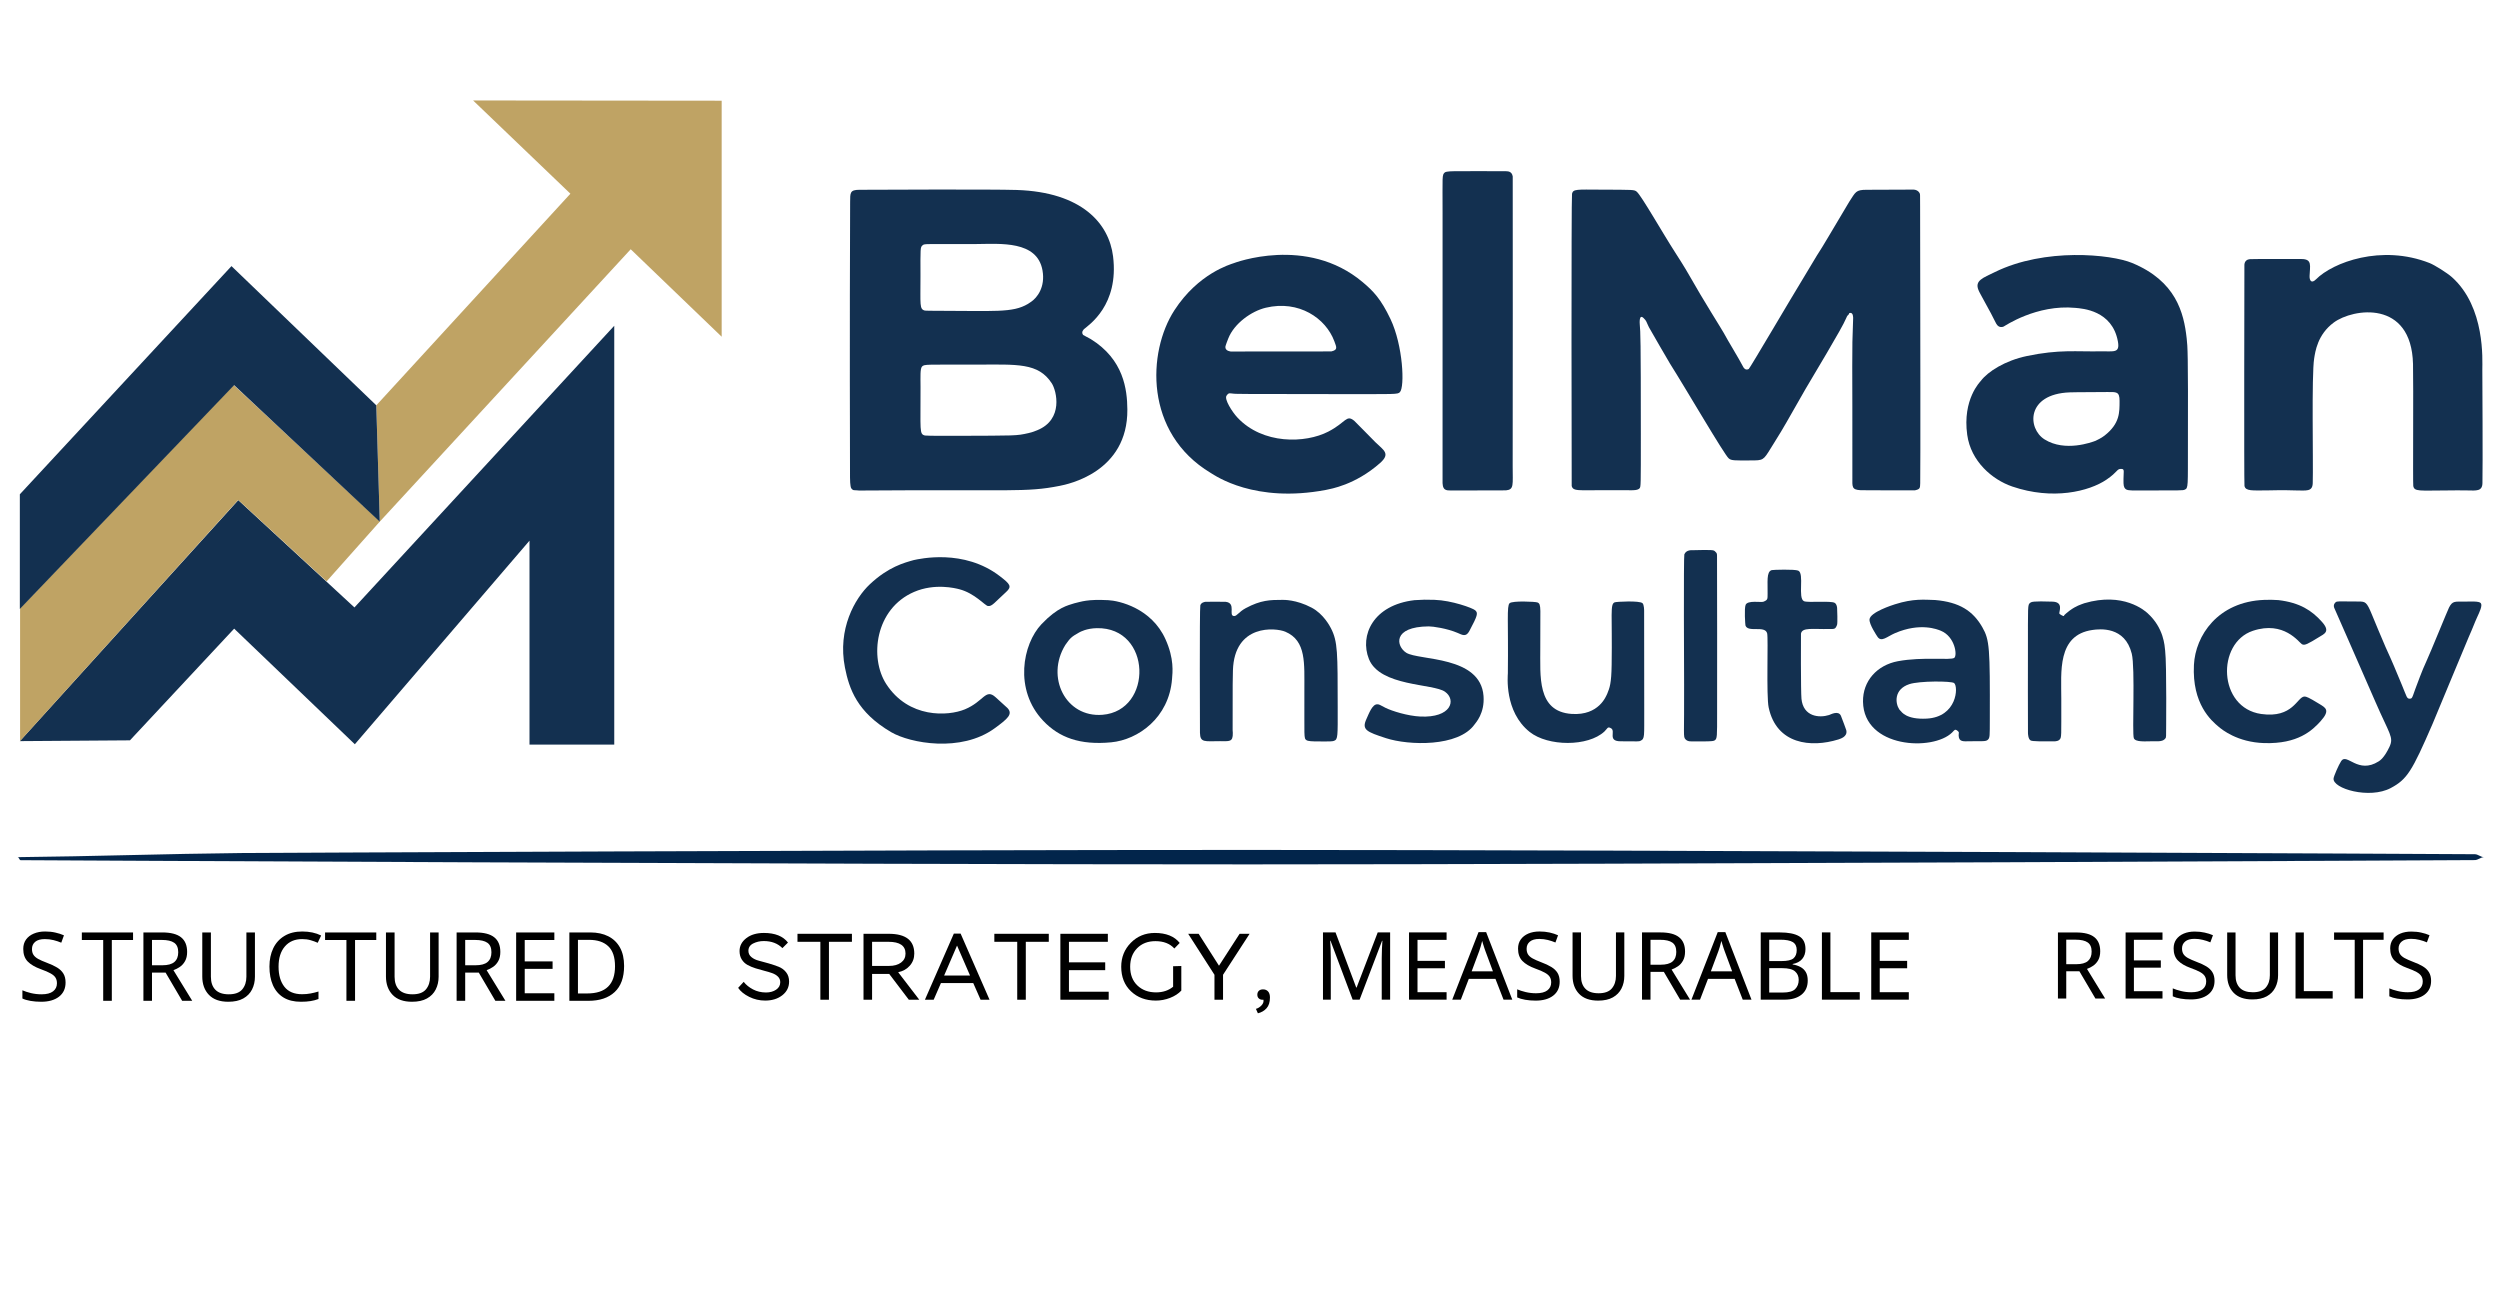
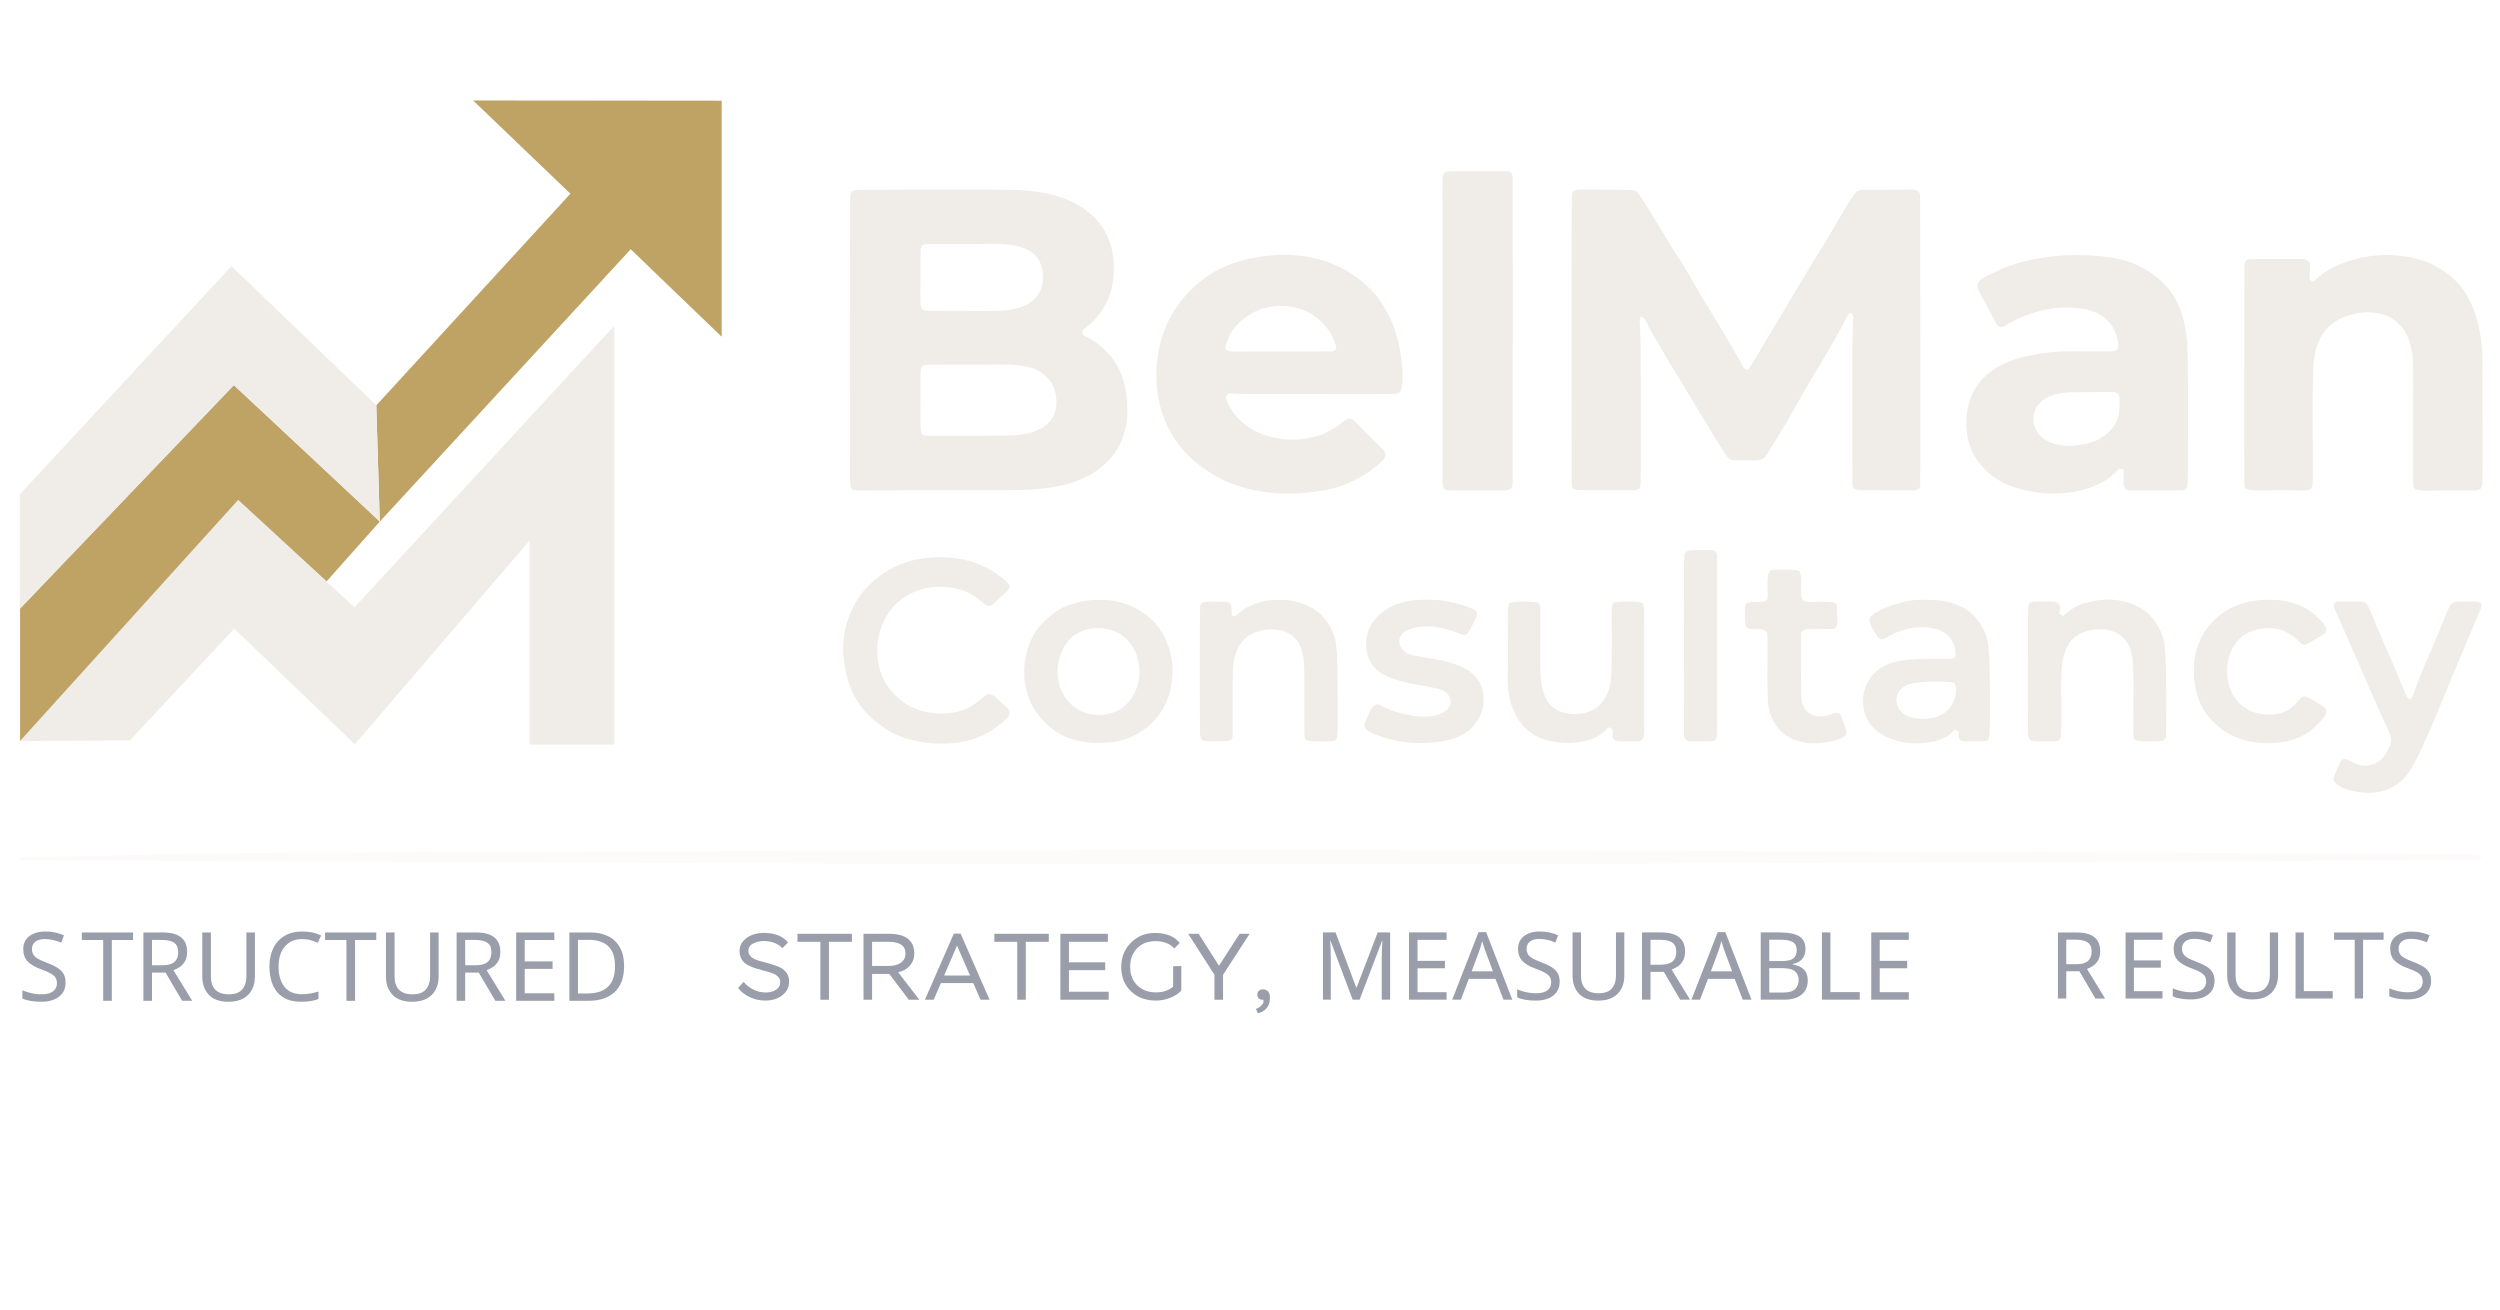
- <svg xmlns="http://www.w3.org/2000/svg" width="100%" height="100%" viewBox="0 0 865 453" version="1.1" xml:space="preserve" style="fill-rule:evenodd;clip-rule:evenodd;stroke-linejoin:round;stroke-miterlimit:2;">
+ <svg xmlns="http://www.w3.org/2000/svg" width="100%" height="100%" viewBox="0 0 865 453" version="1.1" xml:space="preserve" style="fill:#9a9daa;fill-rule:evenodd;clip-rule:evenodd;stroke-linejoin:round;stroke-miterlimit:2;">
  <rect id="Artboard5" x="0" y="-0" width="864.999" height="452.428" style="fill:none;" />
  <g>
    <g id="logo_no_moto.png">
-       <path d="M639.783,69.896c2.319,-3.542 2.288,-4.209 6.035,-4.229c1.268,-0.007 14.811,-0.082 15.856,-0.064c0.028,0 1.994,-0.203 2.627,1.479c0.08,0.213 0.044,0.218 0.103,33.318c0.009,5.341 0.111,62.401 -0.009,66.768c-0.049,1.769 -0.07,2.083 -1.806,2.482c-0.06,0.014 -17.4,0.021 -18.757,-0.037c-3.217,-0.139 -2.918,-1.211 -2.913,-4.4c0.064,-42.053 -0.255,-42.051 0.267,-55.07c0.007,-0.178 0.091,-2.261 -1.278,-1.831c-0.155,0.049 -0.117,0.307 -0.217,0.434c-0.319,0.407 -0.495,0.281 -0.929,1.378c-1.327,3.359 -11.764,20.493 -14.05,24.464c-6.982,12.131 -6.833,12.206 -10.878,18.657c-3.329,5.308 -3.29,6.002 -6.623,6.049c-7.629,0.108 -8.212,0.038 -9.1,-0.722c-1.536,-1.314 -14.786,-24.054 -20.321,-32.808c-0.335,-0.53 -6.95,-11.919 -7.27,-12.562c-0.957,-1.921 -0.721,-2.076 -1.852,-3.162c-1.613,-1.549 -1.329,1.911 -1.313,2.109c0.251,3.057 0.377,4.585 0.376,38.333c-0,17.79 -0.001,17.862 -0.419,18.444c-0.532,0.743 -2.453,0.701 -2.674,0.696c-2.859,-0.061 -16.728,0.017 -16.831,0.015c-2.511,-0.049 -3.674,-0.159 -3.999,-1.468c-0.042,-0.171 -0.169,-99.977 0.113,-101.142c0.398,-1.646 1.601,-1.448 9.829,-1.41c11.571,0.054 11.704,-0.027 12.588,0.738c1.644,1.422 8.849,14.146 13.369,21.148c3.17,4.91 4.497,7.266 4.862,7.913c4.668,8.286 11.218,18.599 11.797,19.688c1.484,2.79 5.276,8.921 6.804,11.876c0.074,0.143 0.689,1.332 1.898,0.697c0.354,-0.186 16.053,-26.895 17.664,-29.425c0.191,-0.3 5.78,-9.642 5.922,-9.858c2.342,-3.55 4.695,-7.762 11.13,-18.498Z" style="fill:#133050;" />
-       <path d="M794.326,169.689c-5.925,-0.186 -6.611,-0.016 -9.904,-0.01c-5.083,0.009 -7.438,0.299 -7.832,-1.54c-0.184,-0.86 -0.033,-76.526 -0.03,-76.573c0.098,-1.323 1.02,-1.841 1.932,-1.901c1.298,-0.085 16.388,-0.047 17.813,-0.043c3.806,0.01 2.927,2.326 2.807,5.881c-0.049,1.465 0.583,2.805 2.248,1.127c5.778,-5.821 22.593,-12.189 39.297,-5.608c1.68,0.662 6.049,3.388 7.726,4.89c11.616,10.4 10.485,28.814 10.503,31.981c0.017,3.144 0.183,33.406 0.039,39.295c-0.069,2.84 -2.111,2.561 -5.199,2.5c-3.476,-0.069 -3.459,-0.006 -6.929,0.004c-9.797,0.026 -11.417,0.453 -11.805,-1.549c-0.162,-0.835 0.083,-35.356 -0.088,-42.213c-0.557,-22.393 -20.802,-19.217 -27.408,-14.342c-5.66,4.177 -6.424,10.128 -6.796,12.448c-0.936,5.839 -0.27,35.931 -0.492,43.137c-0.094,3.054 -2.271,2.519 -5.881,2.515Z" style="fill:#133050;" />
-       <path d="M502.268,169.714c-1.132,-0.146 -3.025,0.487 -3.143,-2.531c-0.015,-0.391 -0.016,-75.851 0.004,-93.301c0.015,-13.104 -0.257,-13.366 0.808,-14.238c0.487,-0.399 3.052,-0.407 3.32,-0.408c1.425,-0.004 16.072,-0.049 17.816,0.008c0.75,0.025 2.035,0.052 2.332,1.81c0.066,0.391 -0.011,92.212 -0.018,100.23c-0.006,6.55 0.532,8.097 -2.328,8.381c-0.008,0.001 -17.288,0.044 -18.791,0.048Z" style="fill:#133050;" />
-       <path d="M316.165,193.785c1.886,-0.384 17.306,-4.049 29.825,5.601c3.532,2.723 4.21,3.54 2.148,5.421c-4.178,3.812 -4.898,5.061 -6.309,4.874c-1.053,-0.139 -4.546,-4.424 -9.939,-5.816c-1.211,-0.313 -8.409,-2.17 -15.616,0.939c-13.562,5.85 -15.46,22.846 -9.652,31.848c7.736,11.99 21.443,11.177 27.213,8.785c6.617,-2.743 7.14,-7.367 10.637,-4.197c0.329,0.299 4.045,3.667 4.111,3.737c1.977,2.1 0.084,3.719 -4.454,7.026c-11.606,8.46 -29.204,5.166 -35.76,1.338c-11.836,-6.912 -14.561,-15.03 -16.011,-22.327c-2.66,-13.393 3.467,-24.026 8.604,-28.854c6.432,-6.045 11.92,-7.45 15.203,-8.375Z" style="fill:#133050;" />
-       <path d="M837.305,234.12c1.092,-2.645 0.992,-2.665 2.196,-5.247c1.369,-2.935 7.406,-17.787 7.867,-18.677c1.226,-2.368 2.021,-2.017 5.369,-2.037c2.163,-0.013 5.04,-0.219 5.619,0.527c0.654,0.844 -0.437,3.065 -1.247,4.831c-1.029,2.245 -1.328,3.307 -2.926,6.89c-0.738,1.655 -12.002,28.874 -12.556,30.15c-7.077,16.306 -8.739,19.066 -14.421,22.103c-7.349,3.929 -20.214,0.21 -19.791,-3.333c0.095,-0.795 1.735,-4.632 2.643,-6.004c1.96,-2.962 5.755,4.705 12.982,0.099c0.423,-0.269 1.939,-1.236 3.716,-5.023c1.567,-3.34 0.034,-4.27 -4.858,-15.544c-5.443,-12.542 -14.223,-32.439 -14.272,-32.579c-0.41,-1.171 0.404,-1.803 0.529,-1.901c0.501,-0.389 0.561,-0.315 7.953,-0.251c2.317,0.02 2.755,0.108 4.523,4.395c0.378,0.918 3.894,9.446 4.803,11.438c2.933,6.427 2.839,6.443 5.57,12.925c1.819,4.318 1.679,4.947 2.902,4.852c0.967,-0.075 0.622,-0.548 3.399,-7.614Z" style="fill:#133050;" />
-       <path d="M721.164,208.72c13.491,-3.979 20.924,2.562 21.874,3.421c5.721,5.179 5.911,11.377 6.101,12.938c0.588,4.835 0.325,29.422 0.322,29.465c-0.046,0.671 -0.002,0.702 -0.459,1.195c-0.896,0.966 -2.947,0.727 -4.179,0.734c-2.568,0.016 -5.983,0.361 -6.523,-1.076c-0.627,-1.671 0.52,-24.257 -0.715,-29.235c-2.365,-9.529 -11.071,-8.554 -13.595,-8.194c-12.276,1.751 -10.765,14.563 -10.782,23.844c-0.023,13.183 0.181,13.381 -0.682,14.175c-0.668,0.614 -1.888,0.518 -2.355,0.525c-7.543,0.115 -7.518,-0.292 -7.652,-0.378c-0.793,-0.513 -0.837,-2.336 -0.842,-2.551c-0.052,-2.169 -0.018,-26.188 -0.014,-28.465c0.023,-15.605 -0.124,-15.834 0.739,-16.503c0.491,-0.381 0.881,-0.683 7.778,-0.447c3.861,0.132 2.249,3.381 2.339,4.115c0.022,0.183 1.237,0.907 1.538,0.876c0.134,-0.014 0.104,-0.256 0.202,-0.348c0.137,-0.129 0.988,-0.927 1.796,-1.516c2.417,-1.761 3.799,-2.055 5.107,-2.574Z" style="fill:#133050;" />
-       <path d="M443.853,207.558c0.221,0.013 4.559,-0.169 9.979,2.694c4.103,2.167 6.305,6.413 6.663,7.103c2.409,4.644 2.319,8.556 2.349,27.402c0.016,9.983 0.089,11.069 -1.252,11.562c-0.514,0.189 -0.763,0.28 -6.846,0.2c-0.217,-0.003 -2.118,-0.028 -2.685,-0.403c-1.03,-0.681 -0.685,-1 -0.749,-17.246c-0.036,-9.237 0.756,-17.197 -6.604,-20.303c-3.285,-1.387 -17.624,-2.809 -18.116,13.405c-0.05,1.651 -0.132,4.344 -0.101,20.641c0.001,0.327 0.054,0.652 0.061,0.978c0.072,3.257 -1.195,2.846 -4.478,2.852c-5.227,0.01 -6.799,0.579 -6.888,-2.849c-0.014,-0.55 -0.165,-43.067 0.124,-44.14c0.282,-1.046 1.616,-1.21 1.789,-1.232c0.135,-0.017 6.567,-0.044 6.978,0.004c3.797,0.444 0.778,4.886 2.943,4.926c0.97,0.018 1.621,-1.452 3.99,-2.723c5.242,-2.813 8.422,-2.879 12.842,-2.873Z" style="fill:#133050;" />
-       <path d="M556.109,240.024c0.831,-2.042 1.426,-3.457 1.522,-9.997c0.259,-17.581 -0.628,-20.97 1.057,-21.625c0.568,-0.221 8.626,-0.658 9.626,0.307c0.554,0.535 0.554,2.446 0.554,2.663c-0,31.626 0.048,31.622 0.034,34.372c-0.046,9.065 0.286,9.862 -1.348,10.602c-0.5,0.227 -0.518,0.185 -6.875,0.139c-4.571,-0.033 -1.57,-3.493 -3.224,-4.482c-1.295,-0.774 -1.233,0.079 -2.328,1.1c-5.675,5.29 -19.505,5.204 -25.853,0.156c-8.888,-7.069 -7.562,-19.579 -7.554,-20.296c0.205,-17.933 -0.444,-23.285 0.608,-24.255c0.982,-0.905 8.896,-0.553 9.628,-0.263c1.483,0.587 0.896,2.133 0.984,15.69c0.062,9.59 -1.289,22.089 10.885,22.883c9.46,0.617 11.898,-6.218 12.284,-6.995Z" style="fill:#133050;" />
-       <path d="M489.416,207.657c3.455,-0.166 3.439,-0.228 6.906,-0.115c6.027,0.198 13.191,2.841 14.068,3.598c1.127,0.973 0.85,1.826 -2.003,7.21c-1.161,2.192 -2.494,1.304 -4.038,0.643c-3.68,-1.576 -8.604,-2.275 -10.017,-2.263c-12.711,0.107 -11.233,6.937 -7.763,9.123c4.366,2.75 25.685,0.942 26.733,14.966c0.446,5.97 -2.705,9.265 -3.109,9.836c-5.549,7.833 -22.763,7.321 -30.645,4.749c-6.712,-2.191 -8.467,-2.899 -6.764,-6.624c0.894,-1.954 2.028,-5.123 3.747,-5.094c0.837,0.014 0.777,0.203 2.879,1.234c2.282,1.119 7.616,2.784 11.957,2.999c10.794,0.534 12.596,-5.743 8.605,-8.577c-4.046,-2.873 -22.506,-1.772 -26.326,-11.316c-3.268,-8.163 1.434,-18.699 15.772,-20.37Z" style="fill:#133050;" />
-       <path d="M788.368,207.64c7.404,0.897 11.512,3.585 15.026,7.52c3.011,3.372 0.827,4.151 -1.015,5.278c-3.78,2.314 -4.973,3.02 -5.92,2.453c-1.025,-0.614 -6.216,-8.226 -16.978,-4.628c-12.641,4.227 -12.049,26.654 2.906,28.778c11.006,1.563 12.419,-5.913 14.917,-6.039c0.651,-0.033 1.485,0.293 5.092,2.499c2.187,1.338 4.01,2.138 0.603,5.95c-2.978,3.333 -7.936,7.996 -19.554,7.659c-9.357,-0.271 -14.721,-4.752 -15.745,-5.607c-2.585,-2.159 -9.28,-7.894 -8.6,-21.452c0.506,-10.088 8.223,-21.871 24.339,-22.491c2.472,-0.095 2.457,-0.015 4.929,0.078Z" style="fill:#133050;" />
-       <path d="M636.032,255.865c-9.396,2.896 -21.338,1.723 -24.07,-11.061c-0.868,-4.063 -0.093,-23.921 -0.524,-25.65c-0.725,-2.91 -6.685,-0.146 -7.511,-2.753c-0.069,-0.219 -0.463,-5.87 0.059,-7.123c0.7,-1.682 5.367,-0.767 6.141,-1.075c1.617,-0.643 1.423,-0.982 1.462,-2.702c0.09,-3.975 -0.512,-7.704 1.44,-8.244c0.426,-0.118 7.871,-0.351 9.139,0.172c2.266,0.935 -0.273,9.621 2.038,10.595c1.357,0.572 9.359,-0.231 10.612,0.574c0.768,0.493 0.817,1.652 0.824,1.811c0.02,0.464 0.219,5.158 -0.025,5.8c-0.602,1.582 -0.944,1.402 -2.657,1.433c-5.842,0.103 -9.413,-0.649 -9.823,1.603c-0.027,0.15 -0.079,20.014 0.172,22.548c0.615,6.205 6.165,6.684 9.549,5.605c0.562,-0.179 3.236,-1.7 4.107,0.28c0.406,0.921 1.834,4.914 1.845,4.959c0.555,2.358 -2.207,2.994 -2.777,3.231Z" style="fill:#133050;" />
-       <path d="M297.332,169.726c-1.838,-0.231 -2.059,0.164 -2.772,-0.742c-0.446,-0.568 -0.455,-3.467 -0.456,-3.771c-0.022,-7.621 -0.147,-50.781 0.04,-95.26c0.014,-3.254 -0.089,-4.269 3.184,-4.285c4.357,-0.021 45.86,-0.221 54.464,0.062c22.619,0.745 31.92,11.666 33.323,22.933c2.114,16.979 -8.442,23.797 -9.995,25.174c-0.125,0.111 -1.159,1.028 -0.352,2.055c0.058,0.074 2.391,1.28 2.618,1.42c11.472,7.09 12.615,17.525 12.679,24.335c0.203,21.783 -20.653,25.914 -23.439,26.465c-11.739,2.325 -16.48,1.214 -69.293,1.612Zm58.32,-64.566c0.376,-0.257 0.762,-0.498 1.138,-0.755c2.016,-1.378 4.957,-5.012 3.908,-10.881c-1.851,-10.355 -14.613,-9.137 -22.777,-9.088c-17.808,0.108 -17.941,-0.209 -18.686,0.418c-0.855,0.72 -0.764,0.912 -0.749,10.635c0.016,10.061 -0.428,11.532 1.571,11.98c0.26,0.058 2.773,0.059 3.014,0.059c21.141,0.01 27.247,0.786 32.58,-2.367Zm0.181,44.696c0.981,-0.275 1.001,-0.167 3.028,-0.985c9.196,-3.71 6.714,-13.672 5.068,-16.218c-4.661,-7.212 -11.934,-6.523 -26.006,-6.495c-17.377,0.034 -18.081,-0.207 -18.906,0.673c-0.671,0.716 -0.524,3.505 -0.512,6.957c0.05,15.307 -0.495,16.431 1.547,16.901c0.637,0.147 10.066,0.109 10.942,0.106c20.594,-0.082 20.621,0.027 24.841,-0.939Z" style="fill:#133050;" />
-       <path d="M586.419,256.526c-1.206,-0.03 -2.415,0.195 -3.254,-0.739c-0.837,-0.932 -0.385,-1.134 -0.464,-18.887c-0.016,-3.607 -0.197,-44.409 0.078,-45.091c0.656,-1.624 2.627,-1.433 2.632,-1.433c7.33,-0.185 7.471,-0.059 7.944,0.363c0.85,0.759 0.711,0.865 0.737,1.982c0.066,2.857 0.031,49.682 0.028,54.002c-0.006,8.042 0.081,8.963 -0.94,9.501c-0.709,0.374 -3.305,0.292 -6.76,0.304Z" style="fill:#133050;" />
-       <path d="M371.676,208.75c2.507,-0.576 4.44,-1.465 11.775,-1.091c3.762,0.192 14.961,2.732 19.813,13.531c3.055,6.8 2.442,11.434 2.259,13.771c-1.051,13.396 -11.728,20.995 -21.041,21.881c-10.789,1.026 -18.007,-1.63 -23.512,-7.427c-10.197,-10.738 -7.153,-26.572 -0.604,-33.459c5.635,-5.926 9.176,-6.493 11.311,-7.206Zm-3.067,14.4c-6.877,11.088 0.071,25.175 12.838,24.169c17.579,-1.384 17.127,-30.328 -1.941,-29.976c-3.533,0.065 -5.693,1.255 -6.135,1.498c-2.907,1.601 -3.174,2.11 -4.762,4.308Z" style="fill:#133050;" />
-       <path d="M458.789,169.507c-24.663,4.674 -38.238,-4.881 -39.914,-5.889c-23.023,-13.85 -21.87,-41.868 -12.527,-56.272c8.264,-12.739 19.314,-15.851 20.488,-16.276c0.111,-0.04 25.267,-9.727 44.622,6.528c3.713,3.118 6.339,5.826 9.649,12.792c4.364,9.184 4.982,23.528 3.257,25.285c-0.811,0.826 -1.001,0.691 -22.688,0.687c-33.695,-0.006 -33.692,-0.076 -34.654,-0.128c-1.503,-0.082 -1.805,-0.554 -2.647,0.679c-0.831,1.218 1.934,5.585 3.775,7.557c8.728,9.352 23.495,8.99 31.457,4.861c6.194,-3.212 6.182,-6.02 8.972,-3.726c0.49,0.403 5.952,6.082 7.342,7.435c2.836,2.761 5.297,3.898 1.545,7.203c-8.649,7.619 -17.111,8.917 -18.677,9.264Zm-25.821,-47.9c15.712,0.022 27.63,-0.002 27.67,-0.012c2.282,-0.551 1.85,-1.349 1.043,-3.521c-2.965,-7.98 -12.263,-14.332 -23.719,-11.601c-4.99,1.19 -10.912,5.431 -12.965,10.602c-0.093,0.233 -1.021,2.571 -1.026,2.963c-0.02,1.476 1.872,1.591 2.083,1.604c0.552,0.034 0.547,-0.033 6.914,-0.034Z" style="fill:#133050;" />
-       <path d="M737.894,169.705c-1.337,-0.167 -3.096,0.286 -3.159,-2.519c-0.094,-4.177 0.574,-4.912 -0.796,-4.947c-1.591,-0.04 -1.079,0.987 -5.108,3.722c-6.025,4.091 -18.619,7.164 -32.582,2.377c-6.964,-2.387 -14.314,-8.699 -15.59,-17.882c-1.709,-12.293 4.522,-18.408 4.718,-18.672c2.372,-3.186 8.36,-7.015 15.93,-8.6c11.279,-2.362 17.036,-1.455 25.697,-1.623c4.323,-0.084 6.562,0.77 5.784,-3.457c-1.977,-10.73 -12.248,-11.346 -14.716,-11.579c-13.451,-1.271 -24.475,6.321 -24.806,6.461c-0.203,0.086 -1.633,0.693 -2.571,-0.999c-0.95,-1.715 -0.843,-1.755 -1.778,-3.476c-3.943,-7.258 -3.985,-7.234 -4.369,-8.164c-1.362,-3.303 1.614,-4.207 5.644,-6.192c17.326,-8.535 40.241,-6.183 47.529,-3.165c15.145,6.274 17.897,17.174 18.874,26.115c0.316,2.889 0.518,4.741 0.426,36.324c-0.044,14.985 0.195,15.478 -1.155,16.018c-0.615,0.246 -0.638,0.293 -17.971,0.257Zm-12.836,-17.184c0.609,-0.323 1.921,-0.875 3.109,-1.802c5.335,-4.163 5.195,-8.079 5.202,-12.019c0.006,-3.27 -1.103,-3.077 -4.387,-3.059c-11.319,0.061 -11.841,0.081 -12.87,0.12c-15.102,0.57 -14.688,12.54 -8.667,16.29c7.079,4.408 16.293,0.964 17.612,0.471Z" style="fill:#133050;" />
-       <path d="M669.57,207.608c8.38,0.723 13.06,3.741 16.31,9.407c2.549,4.444 2.662,7.171 2.596,31.673c-0.017,6.064 0.058,6.587 -0.712,7.294c-0.689,0.633 -1.878,0.436 -6.303,0.492c-2.013,0.025 -3.679,0.317 -3.767,-1.939c-0.037,-0.945 0.347,-1.115 -0.393,-1.688c-0.937,-0.726 -1.04,-0.216 -1.875,0.606c-6.619,6.515 -30.558,5.464 -30.825,-10.655c-0.119,-7.195 4.882,-12.671 12.053,-14.016c8.683,-1.628 18.337,-0.229 19.528,-1.168c1.121,-0.884 0.232,-7.348 -4.624,-9.361c-1.175,-0.487 -7.125,-2.953 -15.902,0.821c-2.704,1.163 -4.695,3.256 -6.035,1.261c-0.296,-0.44 -2.901,-4.318 -2.773,-6.017c0.188,-2.492 7.992,-4.977 8.771,-5.225c6.448,-2.053 10.193,-1.592 13.952,-1.485Zm-12.043,38.273c0.434,0.417 2.004,3.132 9.083,2.761c10.55,-0.552 11.048,-11.027 9.526,-12.295c-0.892,-0.744 -12.044,-0.792 -15.525,0.373c-5.372,1.798 -4.871,6.594 -3.464,8.73c0.105,0.16 0.275,0.271 0.38,0.431Z" style="fill:#133050;" />
+       <path d="M639.783,69.896c2.319,-3.542 2.288,-4.209 6.035,-4.229c1.268,-0.007 14.811,-0.082 15.856,-0.064c0.028,0 1.994,-0.203 2.627,1.479c0.08,0.213 0.044,0.218 0.103,33.318c0.009,5.341 0.111,62.401 -0.009,66.768c-0.049,1.769 -0.07,2.083 -1.806,2.482c-0.06,0.014 -17.4,0.021 -18.757,-0.037c-3.217,-0.139 -2.918,-1.211 -2.913,-4.4c0.064,-42.053 -0.255,-42.051 0.267,-55.07c0.007,-0.178 0.091,-2.261 -1.278,-1.831c-0.155,0.049 -0.117,0.307 -0.217,0.434c-0.319,0.407 -0.495,0.281 -0.929,1.378c-1.327,3.359 -11.764,20.493 -14.05,24.464c-6.982,12.131 -6.833,12.206 -10.878,18.657c-3.329,5.308 -3.29,6.002 -6.623,6.049c-7.629,0.108 -8.212,0.038 -9.1,-0.722c-1.536,-1.314 -14.786,-24.054 -20.321,-32.808c-0.335,-0.53 -6.95,-11.919 -7.27,-12.562c-0.957,-1.921 -0.721,-2.076 -1.852,-3.162c-1.613,-1.549 -1.329,1.911 -1.313,2.109c0.251,3.057 0.377,4.585 0.376,38.333c-0,17.79 -0.001,17.862 -0.419,18.444c-0.532,0.743 -2.453,0.701 -2.674,0.696c-2.859,-0.061 -16.728,0.017 -16.831,0.015c-2.511,-0.049 -3.674,-0.159 -3.999,-1.468c-0.042,-0.171 -0.169,-99.977 0.113,-101.142c0.398,-1.646 1.601,-1.448 9.829,-1.41c11.571,0.054 11.704,-0.027 12.588,0.738c1.644,1.422 8.849,14.146 13.369,21.148c3.17,4.91 4.497,7.266 4.862,7.913c4.668,8.286 11.218,18.599 11.797,19.688c1.484,2.79 5.276,8.921 6.804,11.876c0.074,0.143 0.689,1.332 1.898,0.697c0.354,-0.186 16.053,-26.895 17.664,-29.425c0.191,-0.3 5.78,-9.642 5.922,-9.858c2.342,-3.55 4.695,-7.762 11.13,-18.498Z" style="fill:#f0ede8;" />
+       <path d="M794.326,169.689c-5.925,-0.186 -6.611,-0.016 -9.904,-0.01c-5.083,0.009 -7.438,0.299 -7.832,-1.54c-0.184,-0.86 -0.033,-76.526 -0.03,-76.573c0.098,-1.323 1.02,-1.841 1.932,-1.901c1.298,-0.085 16.388,-0.047 17.813,-0.043c3.806,0.01 2.927,2.326 2.807,5.881c-0.049,1.465 0.583,2.805 2.248,1.127c5.778,-5.821 22.593,-12.189 39.297,-5.608c1.68,0.662 6.049,3.388 7.726,4.89c11.616,10.4 10.485,28.814 10.503,31.981c0.017,3.144 0.183,33.406 0.039,39.295c-0.069,2.84 -2.111,2.561 -5.199,2.5c-3.476,-0.069 -3.459,-0.006 -6.929,0.004c-9.797,0.026 -11.417,0.453 -11.805,-1.549c-0.162,-0.835 0.083,-35.356 -0.088,-42.213c-0.557,-22.393 -20.802,-19.217 -27.408,-14.342c-5.66,4.177 -6.424,10.128 -6.796,12.448c-0.936,5.839 -0.27,35.931 -0.492,43.137c-0.094,3.054 -2.271,2.519 -5.881,2.515Z" style="fill:#f0ede8;" />
+       <path d="M502.268,169.714c-1.132,-0.146 -3.025,0.487 -3.143,-2.531c-0.015,-0.391 -0.016,-75.851 0.004,-93.301c0.015,-13.104 -0.257,-13.366 0.808,-14.238c0.487,-0.399 3.052,-0.407 3.32,-0.408c1.425,-0.004 16.072,-0.049 17.816,0.008c0.75,0.025 2.035,0.052 2.332,1.81c0.066,0.391 -0.011,92.212 -0.018,100.23c-0.006,6.55 0.532,8.097 -2.328,8.381c-0.008,0.001 -17.288,0.044 -18.791,0.048Z" style="fill:#f0ede8;" />
+       <path d="M316.165,193.785c1.886,-0.384 17.306,-4.049 29.825,5.601c3.532,2.723 4.21,3.54 2.148,5.421c-4.178,3.812 -4.898,5.061 -6.309,4.874c-1.053,-0.139 -4.546,-4.424 -9.939,-5.816c-1.211,-0.313 -8.409,-2.17 -15.616,0.939c-13.562,5.85 -15.46,22.846 -9.652,31.848c7.736,11.99 21.443,11.177 27.213,8.785c6.617,-2.743 7.14,-7.367 10.637,-4.197c0.329,0.299 4.045,3.667 4.111,3.737c1.977,2.1 0.084,3.719 -4.454,7.026c-11.606,8.46 -29.204,5.166 -35.76,1.338c-11.836,-6.912 -14.561,-15.03 -16.011,-22.327c-2.66,-13.393 3.467,-24.026 8.604,-28.854c6.432,-6.045 11.92,-7.45 15.203,-8.375Z" style="fill:#f0ede8;" />
+       <path d="M837.305,234.12c1.092,-2.645 0.992,-2.665 2.196,-5.247c1.369,-2.935 7.406,-17.787 7.867,-18.677c1.226,-2.368 2.021,-2.017 5.369,-2.037c2.163,-0.013 5.04,-0.219 5.619,0.527c0.654,0.844 -0.437,3.065 -1.247,4.831c-1.029,2.245 -1.328,3.307 -2.926,6.89c-0.738,1.655 -12.002,28.874 -12.556,30.15c-7.077,16.306 -8.739,19.066 -14.421,22.103c-7.349,3.929 -20.214,0.21 -19.791,-3.333c0.095,-0.795 1.735,-4.632 2.643,-6.004c1.96,-2.962 5.755,4.705 12.982,0.099c0.423,-0.269 1.939,-1.236 3.716,-5.023c1.567,-3.34 0.034,-4.27 -4.858,-15.544c-5.443,-12.542 -14.223,-32.439 -14.272,-32.579c-0.41,-1.171 0.404,-1.803 0.529,-1.901c0.501,-0.389 0.561,-0.315 7.953,-0.251c2.317,0.02 2.755,0.108 4.523,4.395c0.378,0.918 3.894,9.446 4.803,11.438c2.933,6.427 2.839,6.443 5.57,12.925c1.819,4.318 1.679,4.947 2.902,4.852c0.967,-0.075 0.622,-0.548 3.399,-7.614Z" style="fill:#f0ede8;" />
+       <path d="M721.164,208.72c13.491,-3.979 20.924,2.562 21.874,3.421c5.721,5.179 5.911,11.377 6.101,12.938c0.588,4.835 0.325,29.422 0.322,29.465c-0.046,0.671 -0.002,0.702 -0.459,1.195c-0.896,0.966 -2.947,0.727 -4.179,0.734c-2.568,0.016 -5.983,0.361 -6.523,-1.076c-0.627,-1.671 0.52,-24.257 -0.715,-29.235c-2.365,-9.529 -11.071,-8.554 -13.595,-8.194c-12.276,1.751 -10.765,14.563 -10.782,23.844c-0.023,13.183 0.181,13.381 -0.682,14.175c-0.668,0.614 -1.888,0.518 -2.355,0.525c-7.543,0.115 -7.518,-0.292 -7.652,-0.378c-0.793,-0.513 -0.837,-2.336 -0.842,-2.551c-0.052,-2.169 -0.018,-26.188 -0.014,-28.465c0.023,-15.605 -0.124,-15.834 0.739,-16.503c0.491,-0.381 0.881,-0.683 7.778,-0.447c3.861,0.132 2.249,3.381 2.339,4.115c0.022,0.183 1.237,0.907 1.538,0.876c0.134,-0.014 0.104,-0.256 0.202,-0.348c0.137,-0.129 0.988,-0.927 1.796,-1.516c2.417,-1.761 3.799,-2.055 5.107,-2.574Z" style="fill:#f0ede8;" />
+       <path d="M443.853,207.558c0.221,0.013 4.559,-0.169 9.979,2.694c4.103,2.167 6.305,6.413 6.663,7.103c2.409,4.644 2.319,8.556 2.349,27.402c0.016,9.983 0.089,11.069 -1.252,11.562c-0.514,0.189 -0.763,0.28 -6.846,0.2c-0.217,-0.003 -2.118,-0.028 -2.685,-0.403c-1.03,-0.681 -0.685,-1 -0.749,-17.246c-0.036,-9.237 0.756,-17.197 -6.604,-20.303c-3.285,-1.387 -17.624,-2.809 -18.116,13.405c-0.05,1.651 -0.132,4.344 -0.101,20.641c0.001,0.327 0.054,0.652 0.061,0.978c0.072,3.257 -1.195,2.846 -4.478,2.852c-5.227,0.01 -6.799,0.579 -6.888,-2.849c-0.014,-0.55 -0.165,-43.067 0.124,-44.14c0.282,-1.046 1.616,-1.21 1.789,-1.232c0.135,-0.017 6.567,-0.044 6.978,0.004c3.797,0.444 0.778,4.886 2.943,4.926c0.97,0.018 1.621,-1.452 3.99,-2.723c5.242,-2.813 8.422,-2.879 12.842,-2.873Z" style="fill:#f0ede8;" />
+       <path d="M556.109,240.024c0.831,-2.042 1.426,-3.457 1.522,-9.997c0.259,-17.581 -0.628,-20.97 1.057,-21.625c0.568,-0.221 8.626,-0.658 9.626,0.307c0.554,0.535 0.554,2.446 0.554,2.663c-0,31.626 0.048,31.622 0.034,34.372c-0.046,9.065 0.286,9.862 -1.348,10.602c-0.5,0.227 -0.518,0.185 -6.875,0.139c-4.571,-0.033 -1.57,-3.493 -3.224,-4.482c-1.295,-0.774 -1.233,0.079 -2.328,1.1c-5.675,5.29 -19.505,5.204 -25.853,0.156c-8.888,-7.069 -7.562,-19.579 -7.554,-20.296c0.205,-17.933 -0.444,-23.285 0.608,-24.255c0.982,-0.905 8.896,-0.553 9.628,-0.263c1.483,0.587 0.896,2.133 0.984,15.69c0.062,9.59 -1.289,22.089 10.885,22.883c9.46,0.617 11.898,-6.218 12.284,-6.995Z" style="fill:#f0ede8;" />
+       <path d="M489.416,207.657c3.455,-0.166 3.439,-0.228 6.906,-0.115c6.027,0.198 13.191,2.841 14.068,3.598c1.127,0.973 0.85,1.826 -2.003,7.21c-1.161,2.192 -2.494,1.304 -4.038,0.643c-3.68,-1.576 -8.604,-2.275 -10.017,-2.263c-12.711,0.107 -11.233,6.937 -7.763,9.123c4.366,2.75 25.685,0.942 26.733,14.966c0.446,5.97 -2.705,9.265 -3.109,9.836c-5.549,7.833 -22.763,7.321 -30.645,4.749c-6.712,-2.191 -8.467,-2.899 -6.764,-6.624c0.894,-1.954 2.028,-5.123 3.747,-5.094c0.837,0.014 0.777,0.203 2.879,1.234c2.282,1.119 7.616,2.784 11.957,2.999c10.794,0.534 12.596,-5.743 8.605,-8.577c-4.046,-2.873 -22.506,-1.772 -26.326,-11.316c-3.268,-8.163 1.434,-18.699 15.772,-20.37Z" style="fill:#f0ede8;" />
+       <path d="M788.368,207.64c7.404,0.897 11.512,3.585 15.026,7.52c3.011,3.372 0.827,4.151 -1.015,5.278c-3.78,2.314 -4.973,3.02 -5.92,2.453c-1.025,-0.614 -6.216,-8.226 -16.978,-4.628c-12.641,4.227 -12.049,26.654 2.906,28.778c11.006,1.563 12.419,-5.913 14.917,-6.039c0.651,-0.033 1.485,0.293 5.092,2.499c2.187,1.338 4.01,2.138 0.603,5.95c-2.978,3.333 -7.936,7.996 -19.554,7.659c-9.357,-0.271 -14.721,-4.752 -15.745,-5.607c-2.585,-2.159 -9.28,-7.894 -8.6,-21.452c0.506,-10.088 8.223,-21.871 24.339,-22.491c2.472,-0.095 2.457,-0.015 4.929,0.078Z" style="fill:#f0ede8;" />
+       <path d="M636.032,255.865c-9.396,2.896 -21.338,1.723 -24.07,-11.061c-0.868,-4.063 -0.093,-23.921 -0.524,-25.65c-0.725,-2.91 -6.685,-0.146 -7.511,-2.753c-0.069,-0.219 -0.463,-5.87 0.059,-7.123c0.7,-1.682 5.367,-0.767 6.141,-1.075c1.617,-0.643 1.423,-0.982 1.462,-2.702c0.09,-3.975 -0.512,-7.704 1.44,-8.244c0.426,-0.118 7.871,-0.351 9.139,0.172c2.266,0.935 -0.273,9.621 2.038,10.595c1.357,0.572 9.359,-0.231 10.612,0.574c0.768,0.493 0.817,1.652 0.824,1.811c0.02,0.464 0.219,5.158 -0.025,5.8c-0.602,1.582 -0.944,1.402 -2.657,1.433c-5.842,0.103 -9.413,-0.649 -9.823,1.603c-0.027,0.15 -0.079,20.014 0.172,22.548c0.615,6.205 6.165,6.684 9.549,5.605c0.562,-0.179 3.236,-1.7 4.107,0.28c0.406,0.921 1.834,4.914 1.845,4.959c0.555,2.358 -2.207,2.994 -2.777,3.231Z" style="fill:#f0ede8;" />
+       <path d="M297.332,169.726c-1.838,-0.231 -2.059,0.164 -2.772,-0.742c-0.446,-0.568 -0.455,-3.467 -0.456,-3.771c-0.022,-7.621 -0.147,-50.781 0.04,-95.26c0.014,-3.254 -0.089,-4.269 3.184,-4.285c4.357,-0.021 45.86,-0.221 54.464,0.062c22.619,0.745 31.92,11.666 33.323,22.933c2.114,16.979 -8.442,23.797 -9.995,25.174c-0.125,0.111 -1.159,1.028 -0.352,2.055c0.058,0.074 2.391,1.28 2.618,1.42c11.472,7.09 12.615,17.525 12.679,24.335c0.203,21.783 -20.653,25.914 -23.439,26.465c-11.739,2.325 -16.48,1.214 -69.293,1.612Zm58.32,-64.566c0.376,-0.257 0.762,-0.498 1.138,-0.755c2.016,-1.378 4.957,-5.012 3.908,-10.881c-1.851,-10.355 -14.613,-9.137 -22.777,-9.088c-17.808,0.108 -17.941,-0.209 -18.686,0.418c-0.855,0.72 -0.764,0.912 -0.749,10.635c0.016,10.061 -0.428,11.532 1.571,11.98c0.26,0.058 2.773,0.059 3.014,0.059c21.141,0.01 27.247,0.786 32.58,-2.367Zm0.181,44.696c0.981,-0.275 1.001,-0.167 3.028,-0.985c9.196,-3.71 6.714,-13.672 5.068,-16.218c-4.661,-7.212 -11.934,-6.523 -26.006,-6.495c-17.377,0.034 -18.081,-0.207 -18.906,0.673c-0.671,0.716 -0.524,3.505 -0.512,6.957c0.05,15.307 -0.495,16.431 1.547,16.901c0.637,0.147 10.066,0.109 10.942,0.106c20.594,-0.082 20.621,0.027 24.841,-0.939Z" style="fill:#f0ede8;" />
+       <path d="M586.419,256.526c-1.206,-0.03 -2.415,0.195 -3.254,-0.739c-0.837,-0.932 -0.385,-1.134 -0.464,-18.887c-0.016,-3.607 -0.197,-44.409 0.078,-45.091c0.656,-1.624 2.627,-1.433 2.632,-1.433c7.33,-0.185 7.471,-0.059 7.944,0.363c0.85,0.759 0.711,0.865 0.737,1.982c0.066,2.857 0.031,49.682 0.028,54.002c-0.006,8.042 0.081,8.963 -0.94,9.501c-0.709,0.374 -3.305,0.292 -6.76,0.304Z" style="fill:#f0ede8;" />
+       <path d="M371.676,208.75c2.507,-0.576 4.44,-1.465 11.775,-1.091c3.762,0.192 14.961,2.732 19.813,13.531c3.055,6.8 2.442,11.434 2.259,13.771c-1.051,13.396 -11.728,20.995 -21.041,21.881c-10.789,1.026 -18.007,-1.63 -23.512,-7.427c-10.197,-10.738 -7.153,-26.572 -0.604,-33.459c5.635,-5.926 9.176,-6.493 11.311,-7.206Zm-3.067,14.4c-6.877,11.088 0.071,25.175 12.838,24.169c17.579,-1.384 17.127,-30.328 -1.941,-29.976c-3.533,0.065 -5.693,1.255 -6.135,1.498c-2.907,1.601 -3.174,2.11 -4.762,4.308Z" style="fill:#f0ede8;" />
+       <path d="M458.789,169.507c-24.663,4.674 -38.238,-4.881 -39.914,-5.889c-23.023,-13.85 -21.87,-41.868 -12.527,-56.272c8.264,-12.739 19.314,-15.851 20.488,-16.276c0.111,-0.04 25.267,-9.727 44.622,6.528c3.713,3.118 6.339,5.826 9.649,12.792c4.364,9.184 4.982,23.528 3.257,25.285c-0.811,0.826 -1.001,0.691 -22.688,0.687c-33.695,-0.006 -33.692,-0.076 -34.654,-0.128c-1.503,-0.082 -1.805,-0.554 -2.647,0.679c-0.831,1.218 1.934,5.585 3.775,7.557c8.728,9.352 23.495,8.99 31.457,4.861c6.194,-3.212 6.182,-6.02 8.972,-3.726c0.49,0.403 5.952,6.082 7.342,7.435c2.836,2.761 5.297,3.898 1.545,7.203c-8.649,7.619 -17.111,8.917 -18.677,9.264Zm-25.821,-47.9c15.712,0.022 27.63,-0.002 27.67,-0.012c2.282,-0.551 1.85,-1.349 1.043,-3.521c-2.965,-7.98 -12.263,-14.332 -23.719,-11.601c-4.99,1.19 -10.912,5.431 -12.965,10.602c-0.093,0.233 -1.021,2.571 -1.026,2.963c-0.02,1.476 1.872,1.591 2.083,1.604c0.552,0.034 0.547,-0.033 6.914,-0.034Z" style="fill:#f0ede8;" />
+       <path d="M737.894,169.705c-1.337,-0.167 -3.096,0.286 -3.159,-2.519c-0.094,-4.177 0.574,-4.912 -0.796,-4.947c-1.591,-0.04 -1.079,0.987 -5.108,3.722c-6.025,4.091 -18.619,7.164 -32.582,2.377c-6.964,-2.387 -14.314,-8.699 -15.59,-17.882c-1.709,-12.293 4.522,-18.408 4.718,-18.672c2.372,-3.186 8.36,-7.015 15.93,-8.6c11.279,-2.362 17.036,-1.455 25.697,-1.623c4.323,-0.084 6.562,0.77 5.784,-3.457c-1.977,-10.73 -12.248,-11.346 -14.716,-11.579c-13.451,-1.271 -24.475,6.321 -24.806,6.461c-0.203,0.086 -1.633,0.693 -2.571,-0.999c-0.95,-1.715 -0.843,-1.755 -1.778,-3.476c-3.943,-7.258 -3.985,-7.234 -4.369,-8.164c-1.362,-3.303 1.614,-4.207 5.644,-6.192c17.326,-8.535 40.241,-6.183 47.529,-3.165c15.145,6.274 17.897,17.174 18.874,26.115c0.316,2.889 0.518,4.741 0.426,36.324c-0.044,14.985 0.195,15.478 -1.155,16.018c-0.615,0.246 -0.638,0.293 -17.971,0.257Zm-12.836,-17.184c0.609,-0.323 1.921,-0.875 3.109,-1.802c5.335,-4.163 5.195,-8.079 5.202,-12.019c0.006,-3.27 -1.103,-3.077 -4.387,-3.059c-11.319,0.061 -11.841,0.081 -12.87,0.12c-15.102,0.57 -14.688,12.54 -8.667,16.29c7.079,4.408 16.293,0.964 17.612,0.471Z" style="fill:#f0ede8;" />
+       <path d="M669.57,207.608c8.38,0.723 13.06,3.741 16.31,9.407c2.549,4.444 2.662,7.171 2.596,31.673c-0.017,6.064 0.058,6.587 -0.712,7.294c-0.689,0.633 -1.878,0.436 -6.303,0.492c-2.013,0.025 -3.679,0.317 -3.767,-1.939c-0.037,-0.945 0.347,-1.115 -0.393,-1.688c-0.937,-0.726 -1.04,-0.216 -1.875,0.606c-6.619,6.515 -30.558,5.464 -30.825,-10.655c-0.119,-7.195 4.882,-12.671 12.053,-14.016c8.683,-1.628 18.337,-0.229 19.528,-1.168c1.121,-0.884 0.232,-7.348 -4.624,-9.361c-1.175,-0.487 -7.125,-2.953 -15.902,0.821c-2.704,1.163 -4.695,3.256 -6.035,1.261c-0.296,-0.44 -2.901,-4.318 -2.773,-6.017c0.188,-2.492 7.992,-4.977 8.771,-5.225c6.448,-2.053 10.193,-1.592 13.952,-1.485Zm-12.043,38.273c0.434,0.417 2.004,3.132 9.083,2.761c10.55,-0.552 11.048,-11.027 9.526,-12.295c-0.892,-0.744 -12.044,-0.792 -15.525,0.373c-5.372,1.798 -4.871,6.594 -3.464,8.73c0.105,0.16 0.275,0.271 0.38,0.431Z" style="fill:#f0ede8;" />
    </g>
    <g>
-       <path d="M6.863,256.429l75.58,-83.381l40.191,37.127l89.898,-97.461l0,144.911l-29.326,0l0,-70.553l-60.432,70.444l-41.755,-40.005l-36.056,38.647l-38.099,0.272Z" style="fill:#133050;" />
+       <path d="M6.863,256.429l75.58,-83.381l40.191,37.127l89.898,-97.461l0,144.911l-29.326,0l0,-70.553l-60.432,70.444l-41.755,-40.005l-36.056,38.647l-38.099,0.272Z" style="fill:#f0ede8;" />
      <path d="M6.95,256.372l0,-45.892l73.858,-77.297l50.641,47.241l-18.447,20.733l-30.581,-28.178l-75.471,83.393Z" style="fill:#bfa364;" />
      <path d="M130.197,140.25l67.159,-73.227l-33.667,-32.265l86.01,0.087l0,81.663l-31.475,-30.265l-86.826,94.245l-1.2,-40.238Z" style="fill:#bfa364;" />
-       <path d="M6.863,210.709l0,-39.679l73.226,-78.955l50.098,48.158l1.21,40.28l-50.397,-47.258l-74.137,77.454Z" style="fill:#133050;" />
+       <path d="M6.863,210.709l0,-39.679l73.226,-78.955l50.098,48.158l1.21,40.28l-50.397,-47.258l-74.137,77.454Z" style="fill:#f0ede8;" />
    </g>
  </g>
  <g transform="matrix(33.11881,0,0,33.11881,240.3121,346.282)" />
  <text x="6.063px" y="346.282px" style="font-family:'Stem-Regular', sans-serif;font-size:33.119px;">S<tspan x="27.987px 48.919px 72.996px 98.795px 123.204px 144.135px 169.935px 194.012px 216.732px " y="346.282px 346.282px 346.282px 346.282px 346.282px 346.282px 346.282px 346.282px 346.282px ">TRUCTURED</tspan>
  </text>
  <g>
    <path d="M269.964,339.846c0,1.087 -0.478,1.95 -1.434,2.591c-0.956,0.641 -2.118,0.961 -3.487,0.961c-1.651,0 -3.151,-0.353 -4.497,-1.059c-1.347,-0.706 -2.423,-1.581 -3.226,-2.624l-1.923,2.086c0.825,1.217 2.102,2.254 3.829,3.112c1.727,0.859 3.569,1.287 5.524,1.287c2.39,0 4.367,-0.614 5.931,-1.841c1.564,-1.227 2.347,-2.808 2.347,-4.742c0,-1.282 -0.348,-2.357 -1.043,-3.226c-0.696,-0.869 -1.564,-1.504 -2.607,-1.907c-1.043,-0.402 -2.173,-0.782 -3.389,-1.141c-1.217,-0.358 -2.347,-0.668 -3.389,-0.929c-1.043,-0.261 -1.912,-0.679 -2.607,-1.255c-0.696,-0.575 -1.043,-1.298 -1.043,-2.167c0,-1.151 0.554,-2.004 1.662,-2.558c1.108,-0.554 2.325,-0.831 3.65,-0.831c2.672,0 4.823,0.815 6.453,2.444l1.923,-1.923c-1.717,-2.216 -4.487,-3.324 -8.311,-3.324c-2.521,0 -4.558,0.603 -6.111,1.809c-1.554,1.206 -2.33,2.689 -2.33,4.449c0,1.152 0.261,2.135 0.782,2.949c0.521,0.815 1.195,1.445 2.021,1.89c0.825,0.446 1.738,0.826 2.738,1.141c0.999,0.315 1.999,0.598 2.998,0.847c0.999,0.25 1.912,0.521 2.738,0.815c0.825,0.293 1.499,0.701 2.021,1.222c0.521,0.521 0.782,1.163 0.782,1.923Z" style="fill-rule:nonzero;" />
    <path d="M275.928,325.864l7.919,0l0,20.043l2.966,0l0,-20.043l7.952,0l0,-2.77l-18.837,0l0,2.77Z" style="fill-rule:nonzero;" />
    <path d="M301.74,345.907l0,-8.93l5.931,0l6.779,8.93l3.618,0l-7.3,-9.516c1.673,-0.347 3.02,-1.108 4.041,-2.281c1.021,-1.173 1.532,-2.563 1.532,-4.172c0,-4.563 -2.944,-6.844 -8.832,-6.844l-8.734,0l0,22.813l2.966,0Zm5.671,-20.043c3.932,0 5.899,1.358 5.899,4.074c0,1.304 -0.516,2.341 -1.548,3.112c-1.032,0.771 -2.417,1.157 -4.155,1.157l-5.866,0l0,-8.343l5.671,0Z" style="fill-rule:nonzero;" />
    <path d="M320.023,345.907l3.031,0l2.509,-5.769l11.179,0l2.542,5.769l3.096,0l-10.005,-22.878l-2.347,0l-10.005,22.878Zm11.113,-18.739l4.497,10.364l-8.962,0l4.465,-10.364Z" style="fill-rule:nonzero;" />
    <path d="M344.042,325.864l7.919,0l0,20.043l2.966,0l0,-20.043l7.952,0l0,-2.77l-18.837,0l0,2.77Z" style="fill-rule:nonzero;" />
    <path d="M366.888,345.907l16.719,0l0,-2.77l-13.753,0l0,-7.463l12.547,0l0,-2.705l-12.547,0l0,-7.105l13.46,0l0,-2.77l-16.426,0l0,22.813Z" style="fill-rule:nonzero;" />
    <path d="M408.734,334.24l-2.835,0.076l0,7.094c-1.586,1.304 -3.552,1.955 -5.899,1.955c-2.651,0 -4.807,-0.798 -6.469,-2.395c-1.662,-1.597 -2.493,-3.753 -2.493,-6.469c0,-2.651 0.804,-4.791 2.412,-6.42c1.608,-1.63 3.715,-2.444 6.323,-2.444c2.824,0 5.008,0.847 6.551,2.542l1.858,-1.923c-1.847,-2.303 -4.715,-3.455 -8.604,-3.455c-3.303,0 -6.067,1.13 -8.294,3.389c-2.227,2.26 -3.341,5.03 -3.341,8.311c0,3.52 1.124,6.35 3.373,8.49c2.249,2.14 5.122,3.21 8.62,3.21c1.673,0 3.308,-0.31 4.905,-0.929c1.597,-0.619 2.895,-1.461 3.895,-2.526l0,-8.506Z" style="fill-rule:nonzero;" />
    <path d="M432.362,323.094l-3.455,0l-7.137,11.048l-7.04,-11.048l-3.618,0l9.093,14.177l0,8.636l2.966,0l0,-8.636l9.191,-14.177Z" style="fill-rule:nonzero;" />
    <path d="M437.153,345.907c0.13,0.696 -0.093,1.347 -0.668,1.955c-0.576,0.609 -1.222,1.01 -1.939,1.206l0.684,1.532c1.195,-0.282 2.189,-0.858 2.982,-1.727c0.793,-0.869 1.19,-2.118 1.19,-3.748c0,-0.913 -0.217,-1.608 -0.652,-2.086c-0.435,-0.478 -1.01,-0.717 -1.727,-0.717c-0.63,0 -1.119,0.169 -1.467,0.505c-0.348,0.337 -0.521,0.788 -0.521,1.353c0,0.587 0.201,1.038 0.603,1.353c0.402,0.315 0.907,0.44 1.515,0.375Z" style="fill-rule:nonzero;" />
  </g>
  <g transform="matrix(32.57239,0,0,32.57239,697.7135,345.8861)" />
  <text x="454.593px" y="345.886px" style="font-family:'Stem-Regular', sans-serif;font-size:32.572px;">M<tspan x="484.364px 507.621px 532.539px 555.014px 581.3px 605.892px 630.81px 655.239px 676.965px " y="345.886px 345.886px 345.886px 345.886px 345.886px 345.886px 345.886px 345.886px 345.886px ">EASURABLE</tspan>
  </text>
  <g transform="matrix(32.02128,0,0,32.02128,861.4236,345.4954)" />
  <text x="708.938px" y="345.495px" style="font-family:'Stem-Regular', sans-serif;font-size:32.021px;">R<tspan x="732.346px 754.441px 775.767px 800.839px 821.429px 841.795px " y="345.495px 345.495px 345.495px 345.495px 345.495px 345.495px ">ESULTS</tspan>
  </text>
-   <path d="M859.426,296.576c-1.087,0.028 -2.013,0.988 -3.1,1.017c-0.705,0.018 -287.781,1.467 -424.082,1.483c-148.478,0.018 -424.281,-1.439 -425.088,-1.454c-0.493,-0.009 -0.553,-1.037 -1.046,-1.046c25.804,-0.264 51.599,-1.162 77.403,-1.426c3.729,-0.038 226.561,-1.089 348.73,-1.074c136.301,0.016 423.377,1.465 424.082,1.483c1.087,0.028 2.013,0.988 3.1,1.017Z" style="fill:#02254b;" />
+   <path d="M859.426,296.576c-1.087,0.028 -2.013,0.988 -3.1,1.017c-0.705,0.018 -287.781,1.467 -424.082,1.483c-148.478,0.018 -424.281,-1.439 -425.088,-1.454c-0.493,-0.009 -0.553,-1.037 -1.046,-1.046c25.804,-0.264 51.599,-1.162 77.403,-1.426c3.729,-0.038 226.561,-1.089 348.73,-1.074c136.301,0.016 423.377,1.465 424.082,1.483c1.087,0.028 2.013,0.988 3.1,1.017Z" style="fill:rgba(240,237,232,0.2);" />
</svg>
